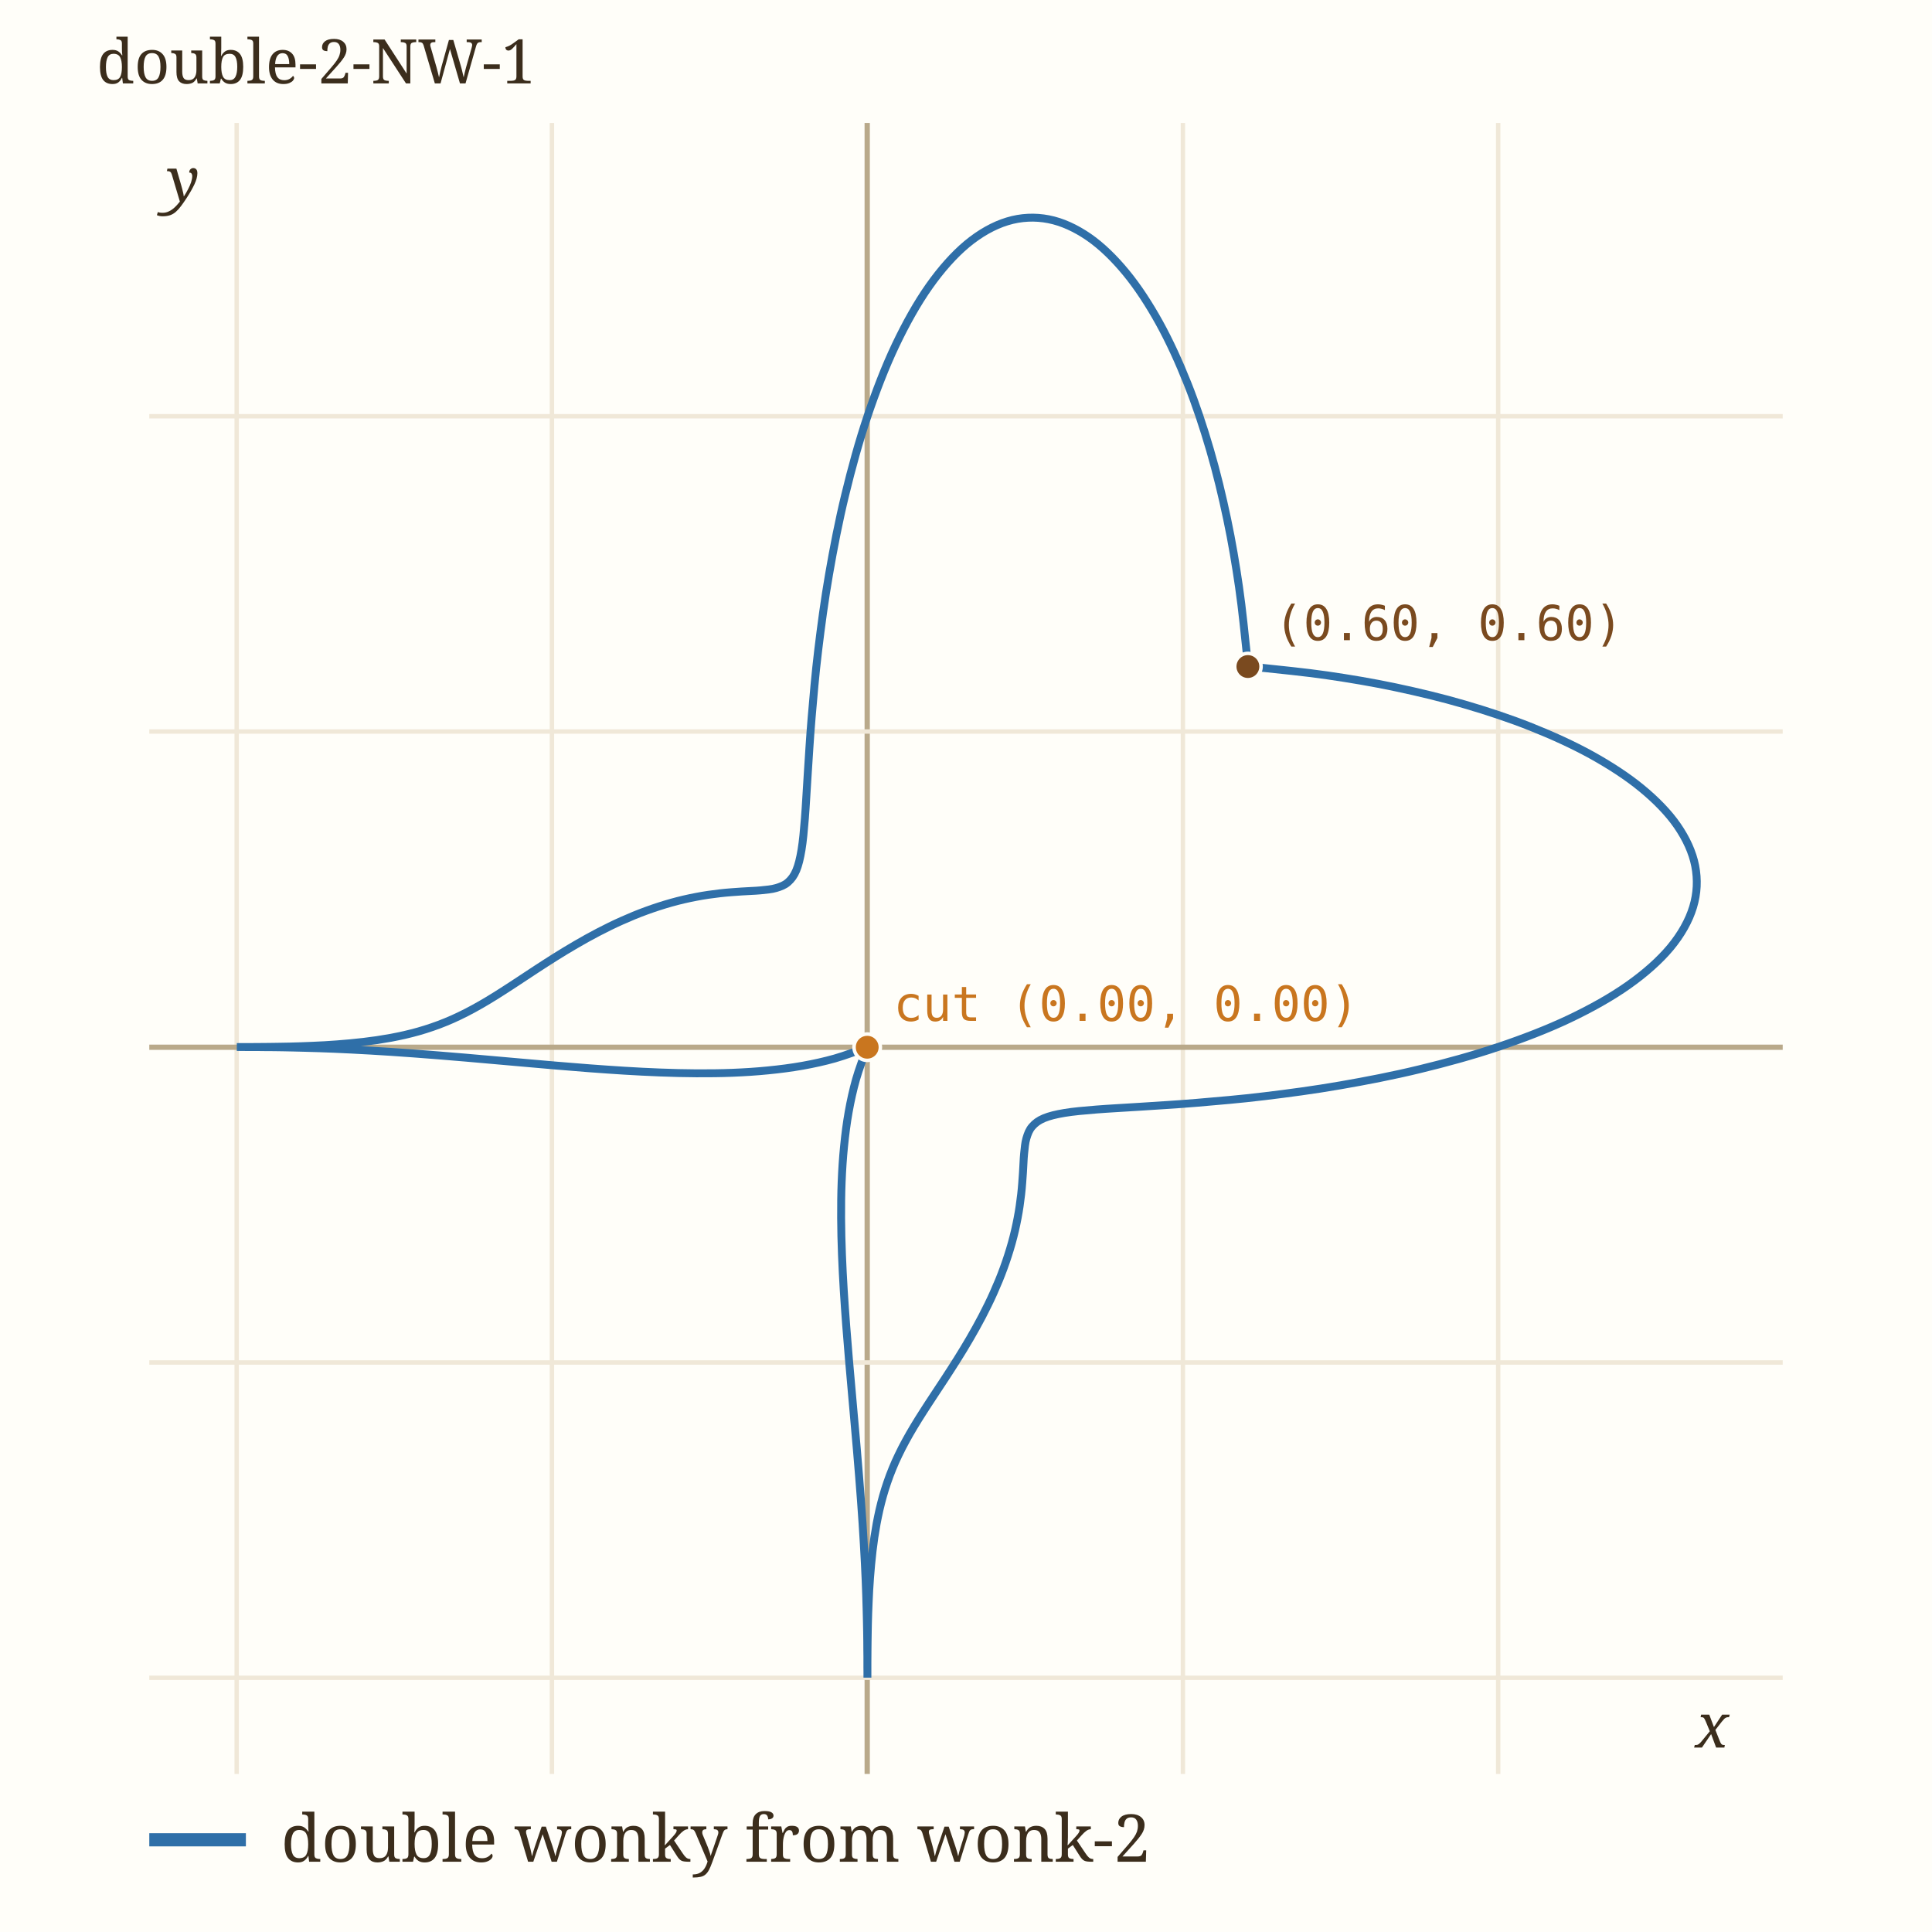
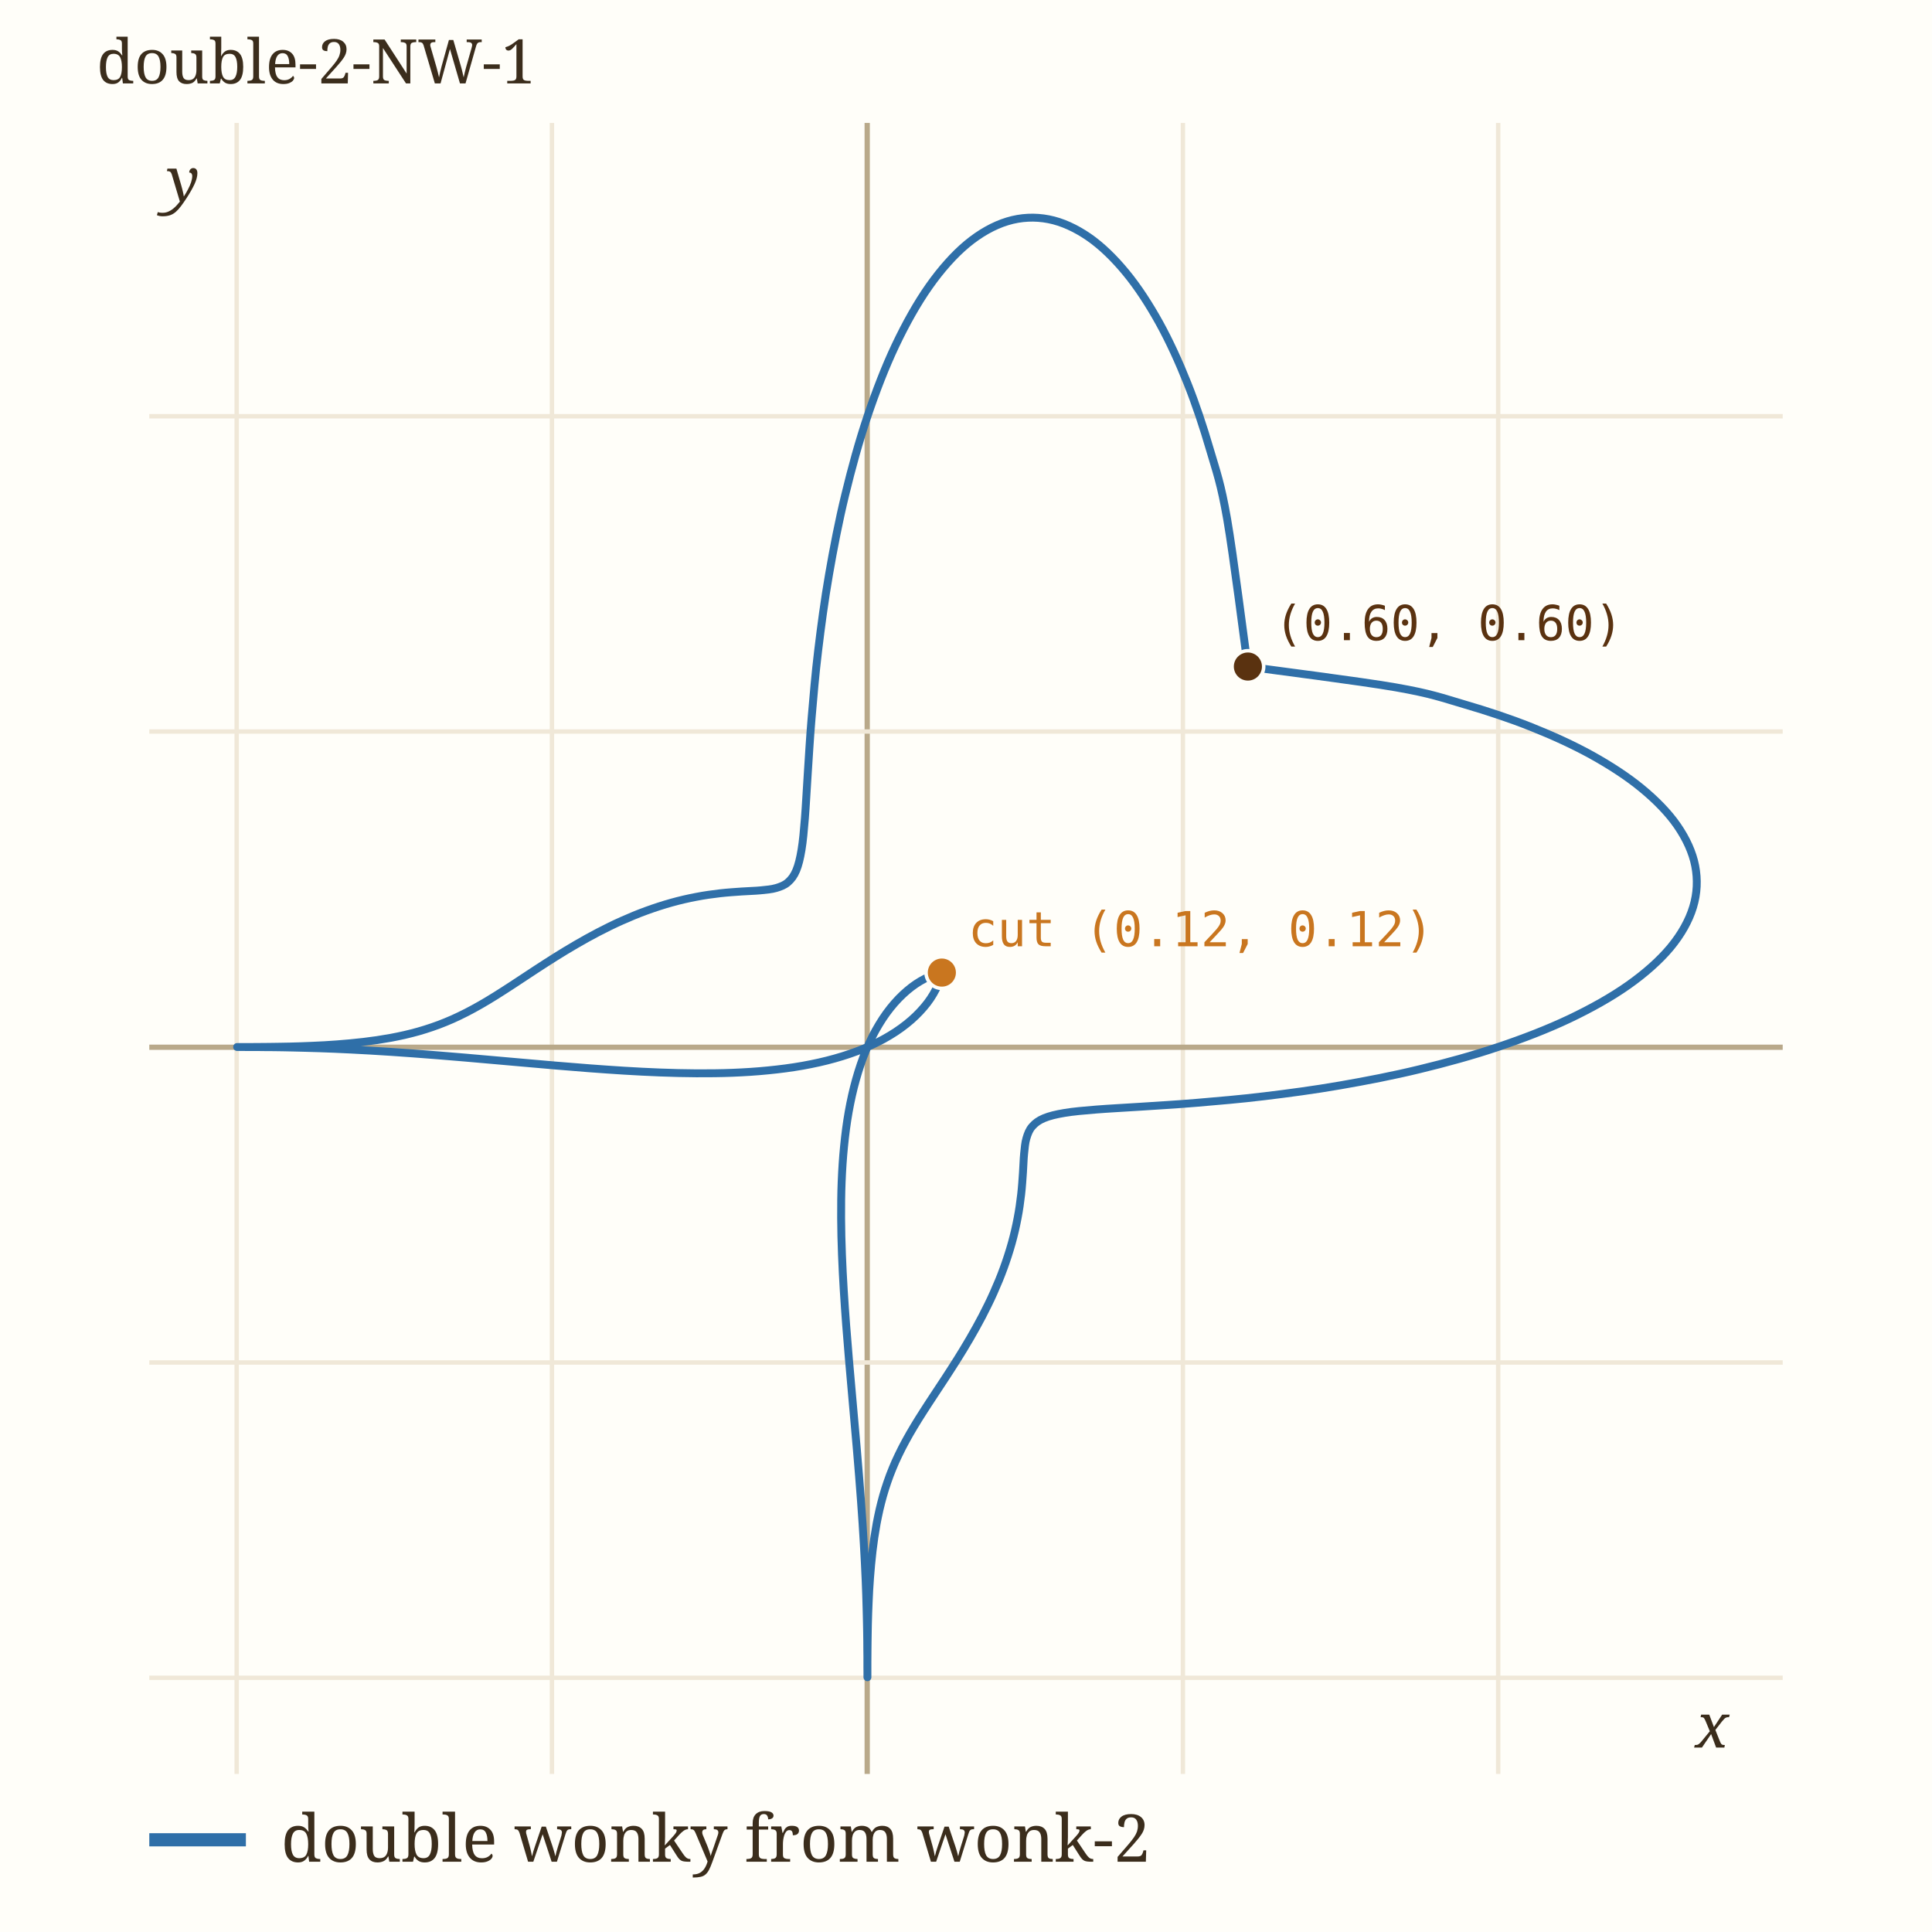
<svg xmlns="http://www.w3.org/2000/svg" viewBox="0 0 440 440" width="440" height="440" role="img" aria-label="double-2-NW-1" data-panel="double-2-NW-1">
  <rect x="0" y="0" width="440" height="440" fill="#fffef9" />
  <clipPath id="clip-double-2-NW-1">
    <rect x="34" y="28" width="372" height="376" />
  </clipPath>
  <g clip-path="url(#clip-double-2-NW-1)">
    <line x1="53.9" x2="53.9" y1="28" y2="404" stroke="#f0e8d8" stroke-width="1" />
    <text x="53.9" y="418.0" font-family="ui-monospace, Menlo, monospace" font-size="11" fill="#9c8a6a" text-anchor="middle">-1</text>
    <line x1="125.7" x2="125.7" y1="28" y2="404" stroke="#f0e8d8" stroke-width="1" />
    <text x="125.7" y="418.0" font-family="ui-monospace, Menlo, monospace" font-size="11" fill="#9c8a6a" text-anchor="middle">-0.5</text>
    <line x1="197.5" x2="197.5" y1="28" y2="404" stroke="#b9a98a" stroke-width="1.2" />
    <line x1="269.4" x2="269.4" y1="28" y2="404" stroke="#f0e8d8" stroke-width="1" />
    <text x="269.4" y="418.0" font-family="ui-monospace, Menlo, monospace" font-size="11" fill="#9c8a6a" text-anchor="middle">0.5</text>
    <line x1="341.2" x2="341.2" y1="28" y2="404" stroke="#f0e8d8" stroke-width="1" />
    <text x="341.2" y="418.0" font-family="ui-monospace, Menlo, monospace" font-size="11" fill="#9c8a6a" text-anchor="middle">1</text>
    <line x1="34" x2="406" y1="382.1" y2="382.1" stroke="#f0e8d8" stroke-width="1" />
    <text x="28.0" y="386.1" font-family="ui-monospace, Menlo, monospace" font-size="11" fill="#9c8a6a" text-anchor="end">-1</text>
    <line x1="34" x2="406" y1="310.3" y2="310.3" stroke="#f0e8d8" stroke-width="1" />
    <text x="28.0" y="314.3" font-family="ui-monospace, Menlo, monospace" font-size="11" fill="#9c8a6a" text-anchor="end">-0.5</text>
    <line x1="34" x2="406" y1="238.5" y2="238.5" stroke="#b9a98a" stroke-width="1.2" />
    <line x1="34" x2="406" y1="166.6" y2="166.6" stroke="#f0e8d8" stroke-width="1" />
    <text x="28.0" y="170.6" font-family="ui-monospace, Menlo, monospace" font-size="11" fill="#9c8a6a" text-anchor="end">0.5</text>
    <line x1="34" x2="406" y1="94.8" y2="94.8" stroke="#f0e8d8" stroke-width="1" />
    <text x="28.0" y="98.8" font-family="ui-monospace, Menlo, monospace" font-size="11" fill="#9c8a6a" text-anchor="end">1</text>
-     <path d="M284.18,151.82 C284.13,151.25 284.22,151.40 283.89,148.38 C283.56,145.36 282.92,138.72 282.18,133.69 C281.45,128.66 280.57,123.40 279.47,118.20 C278.37,113.00 277.09,107.63 275.58,102.48 C274.08,97.33 272.36,92.12 270.43,87.29 C268.51,82.46 266.35,77.72 264.03,73.52 C261.70,69.32 259.14,65.37 256.46,62.12 C253.78,58.86 250.89,56.03 247.95,54.00 C245.00,51.97 241.89,50.53 238.80,49.93 C235.72,49.33 232.52,49.46 229.42,50.41 C226.32,51.35 223.18,53.12 220.21,55.58 C217.25,58.05 214.32,61.36 211.61,65.20 C208.90,69.04 206.31,73.68 203.96,78.62 C201.62,83.55 199.46,89.16 197.55,94.84 C195.64,100.51 193.95,106.66 192.50,112.66 C191.04,118.65 189.83,124.90 188.81,130.80 C187.78,136.71 187.00,142.62 186.34,148.07 C185.68,153.51 185.24,158.76 184.84,163.47 C184.44,168.18 184.21,172.52 183.95,176.34 C183.70,180.15 183.54,183.48 183.31,186.35 C183.08,189.22 182.87,191.57 182.54,193.55 C182.21,195.53 181.85,197.00 181.34,198.24 C180.82,199.47 180.22,200.26 179.45,200.93 C178.69,201.60 177.80,201.93 176.76,202.24 C175.73,202.55 174.54,202.63 173.23,202.77 C171.93,202.90 170.47,202.92 168.93,203.03 C167.39,203.14 165.71,203.24 163.98,203.44 C162.26,203.64 160.42,203.89 158.58,204.25 C156.73,204.60 154.81,205.04 152.92,205.57 C151.02,206.10 149.08,206.73 147.19,207.42 C145.31,208.10 143.41,208.89 141.58,209.71 C139.75,210.52 137.95,211.42 136.21,212.32 C134.48,213.22 132.79,214.17 131.17,215.11 C129.55,216.04 127.99,217.01 126.49,217.94 C125.00,218.87 123.57,219.81 122.19,220.70 C120.81,221.60 119.50,222.48 118.23,223.31 C116.96,224.14 115.75,224.95 114.56,225.70 C113.37,226.46 112.24,227.18 111.11,227.85 C109.99,228.52 108.91,229.15 107.83,229.73 C106.76,230.32 105.70,230.86 104.65,231.36 C103.60,231.87 102.57,232.33 101.53,232.75 C100.49,233.18 99.45,233.57 98.42,233.92 C97.38,234.28 96.34,234.60 95.30,234.90 C94.26,235.19 93.21,235.46 92.17,235.70 C91.12,235.94 90.07,236.15 89.03,236.35 C87.98,236.54 86.93,236.71 85.89,236.87 C84.85,237.02 83.81,237.16 82.78,237.28 C81.75,237.40 80.73,237.51 79.72,237.60 C78.71,237.70 77.71,237.78 76.74,237.85 C75.76,237.92 74.80,237.98 73.87,238.04 C72.94,238.09 72.02,238.13 71.14,238.17 C70.25,238.21 69.39,238.24 68.56,238.27 C67.74,238.30 66.94,238.32 66.17,238.34 C65.41,238.36 64.67,238.37 63.98,238.38 C63.28,238.40 62.62,238.41 62.00,238.41 C61.37,238.42 60.79,238.43 60.24,238.43 C59.69,238.44 59.17,238.44 58.70,238.44 C58.22,238.45 57.78,238.45 57.38,238.45 C56.98,238.45 56.62,238.45 56.29,238.45 C55.96,238.45 55.67,238.45 55.42,238.45 C55.16,238.45 54.94,238.45 54.75,238.45 C54.56,238.45 54.41,238.45 54.29,238.45 C54.16,238.45 54.08,238.45 54.02,238.45 C53.96,238.45 53.93,238.45 53.93,238.45 C53.93,238.45 53.96,238.45 54.02,238.45 C54.08,238.45 54.16,238.45 54.29,238.45 C54.41,238.45 54.56,238.45 54.75,238.45 C54.94,238.45 55.16,238.45 55.42,238.45 C55.68,238.45 55.97,238.45 56.30,238.46 C56.63,238.46 57.00,238.46 57.41,238.46 C57.82,238.46 58.27,238.46 58.76,238.46 C59.25,238.47 59.78,238.47 60.36,238.48 C60.94,238.48 61.56,238.49 62.23,238.49 C62.90,238.50 63.62,238.51 64.39,238.52 C65.16,238.54 65.97,238.55 66.84,238.57 C67.72,238.59 68.64,238.61 69.62,238.64 C70.61,238.66 71.64,238.69 72.74,238.73 C73.84,238.77 75.00,238.81 76.23,238.86 C77.45,238.92 78.74,238.97 80.10,239.04 C81.45,239.11 82.88,239.18 84.37,239.27 C85.87,239.36 87.43,239.45 89.07,239.56 C90.71,239.67 92.42,239.79 94.21,239.92 C95.99,240.05 97.86,240.20 99.79,240.35 C101.73,240.51 103.74,240.67 105.83,240.85 C107.92,241.03 110.08,241.22 112.31,241.42 C114.54,241.61 116.85,241.82 119.22,242.03 C121.59,242.24 124.04,242.46 126.53,242.67 C129.02,242.88 131.59,243.09 134.19,243.29 C136.79,243.48 139.46,243.68 142.14,243.84 C144.83,244.00 147.56,244.15 150.30,244.25 C153.04,244.35 155.82,244.43 158.57,244.44 C161.33,244.45 164.11,244.43 166.84,244.32 C169.57,244.21 172.30,244.04 174.96,243.77 C177.61,243.51 180.25,243.17 182.78,242.72 C185.30,242.27 187.78,241.72 190.12,241.06 C192.47,240.40 195.59,239.20 196.82,238.76 C198.06,238.33 197.48,238.38 197.55,238.45 C197.62,238.52 197.67,237.94 197.24,239.18 C196.80,240.41 195.60,243.53 194.94,245.88 C194.28,248.22 193.73,250.70 193.28,253.22 C192.83,255.75 192.49,258.39 192.23,261.04 C191.96,263.70 191.79,266.43 191.68,269.16 C191.57,271.89 191.55,274.67 191.56,277.43 C191.57,280.18 191.65,282.96 191.75,285.70 C191.85,288.44 192.00,291.17 192.16,293.86 C192.32,296.54 192.52,299.21 192.71,301.81 C192.91,304.41 193.12,306.98 193.33,309.47 C193.54,311.96 193.76,314.41 193.97,316.78 C194.18,319.15 194.39,321.46 194.58,323.69 C194.78,325.92 194.97,328.08 195.15,330.17 C195.33,332.26 195.49,334.27 195.65,336.21 C195.80,338.14 195.95,340.01 196.08,341.79 C196.21,343.58 196.33,345.29 196.44,346.93 C196.55,348.57 196.64,350.13 196.73,351.63 C196.82,353.12 196.89,354.55 196.96,355.90 C197.03,357.26 197.08,358.55 197.14,359.77 C197.19,361.00 197.23,362.16 197.27,363.26 C197.31,364.36 197.34,365.39 197.36,366.38 C197.39,367.36 197.41,368.28 197.43,369.16 C197.45,370.03 197.46,370.84 197.48,371.61 C197.49,372.38 197.50,373.10 197.51,373.77 C197.51,374.44 197.52,375.06 197.52,375.64 C197.53,376.22 197.53,376.75 197.54,377.24 C197.54,377.73 197.54,378.18 197.54,378.59 C197.54,379.00 197.54,379.37 197.54,379.70 C197.55,380.03 197.55,380.32 197.55,380.58 C197.55,380.84 197.55,381.06 197.55,381.25 C197.55,381.44 197.55,381.59 197.55,381.71 C197.55,381.84 197.55,381.92 197.55,381.98 C197.55,382.04 197.55,382.07 197.55,382.07 C197.55,382.07 197.55,382.04 197.55,381.98 C197.55,381.92 197.55,381.84 197.55,381.71 C197.55,381.59 197.55,381.44 197.55,381.25 C197.55,381.06 197.55,380.84 197.55,380.58 C197.55,380.33 197.55,380.04 197.55,379.71 C197.55,379.38 197.55,379.02 197.55,378.62 C197.55,378.22 197.55,377.78 197.56,377.30 C197.56,376.83 197.56,376.31 197.57,375.76 C197.57,375.21 197.58,374.63 197.59,374.00 C197.59,373.38 197.60,372.72 197.62,372.02 C197.63,371.33 197.64,370.59 197.66,369.83 C197.68,369.06 197.70,368.26 197.73,367.44 C197.76,366.61 197.79,365.75 197.83,364.86 C197.87,363.98 197.91,363.06 197.96,362.13 C198.02,361.20 198.08,360.24 198.15,359.26 C198.22,358.29 198.30,357.29 198.40,356.28 C198.49,355.27 198.60,354.25 198.72,353.22 C198.84,352.19 198.98,351.15 199.13,350.11 C199.29,349.07 199.46,348.02 199.65,346.97 C199.85,345.93 200.06,344.88 200.30,343.83 C200.54,342.79 200.81,341.74 201.10,340.70 C201.40,339.66 201.72,338.62 202.08,337.58 C202.43,336.55 202.82,335.51 203.25,334.47 C203.67,333.43 204.13,332.40 204.64,331.35 C205.14,330.30 205.68,329.24 206.27,328.17 C206.85,327.09 207.48,326.01 208.15,324.89 C208.82,323.76 209.54,322.63 210.30,321.44 C211.05,320.25 211.86,319.04 212.69,317.77 C213.52,316.50 214.40,315.19 215.30,313.81 C216.19,312.43 217.13,311.00 218.06,309.51 C218.99,308.01 219.96,306.45 220.89,304.83 C221.83,303.21 222.78,301.52 223.68,299.79 C224.58,298.05 225.48,296.25 226.29,294.42 C227.11,292.59 227.90,290.69 228.58,288.81 C229.27,286.92 229.90,284.98 230.43,283.08 C230.96,281.19 231.40,279.27 231.75,277.42 C232.11,275.58 232.36,273.74 232.56,272.02 C232.76,270.29 232.86,268.61 232.97,267.07 C233.08,265.53 233.10,264.07 233.23,262.77 C233.37,261.46 233.45,260.27 233.76,259.24 C234.07,258.20 234.40,257.31 235.07,256.55 C235.74,255.78 236.53,255.18 237.76,254.66 C239.00,254.15 240.47,253.79 242.45,253.46 C244.43,253.13 246.78,252.92 249.65,252.69 C252.52,252.46 255.85,252.30 259.66,252.05 C263.48,251.79 267.82,251.56 272.53,251.16 C277.24,250.76 282.49,250.32 287.93,249.66 C293.38,249.00 299.29,248.22 305.20,247.19 C311.10,246.17 317.35,244.96 323.34,243.50 C329.34,242.05 335.49,240.36 341.16,238.45 C346.84,236.54 352.45,234.38 357.38,232.04 C362.32,229.69 366.96,227.10 370.80,224.39 C374.64,221.68 377.95,218.75 380.42,215.79 C382.88,212.82 384.65,209.68 385.59,206.58 C386.54,203.48 386.67,200.28 386.07,197.20 C385.47,194.11 384.03,191.00 382.00,188.05 C379.97,185.11 377.14,182.22 373.88,179.54 C370.63,176.86 366.68,174.30 362.48,171.97 C358.28,169.65 353.54,167.49 348.71,165.57 C343.88,163.64 338.67,161.92 333.52,160.42 C328.37,158.91 323.00,157.63 317.80,156.53 C312.60,155.43 307.34,154.55 302.31,153.82 C297.28,153.08 290.64,152.44 287.62,152.11 C284.60,151.78 284.75,151.87 284.18,151.82" fill="none" stroke="#2f6fa8" stroke-width="1.8" stroke-linecap="round" data-path="double-2-NW-1" />
-     <circle cx="284.2" cy="151.8" r="3" fill="#7a4a1f" stroke="#fffef9" stroke-width="0.8" />
-     <text x="290.2" y="145.8" font-family="ui-monospace, Menlo, monospace" font-size="11" fill="#7a4a1f">(0.60, 0.60)</text>
-     <circle cx="197.5" cy="238.5" r="3" fill="#c9761f" stroke="#fffef9" stroke-width="0.8" />
-     <text x="203.5" y="232.5" font-family="ui-monospace, Menlo, monospace" font-size="11" fill="#c9761f">cut (0.00, 0.00)</text>
+     <path d="M284.18,151.82 C283.39,146.22 280.90,126.42 279.47,118.20 C278.03,109.98 277.09,107.63 275.58,102.48 C274.08,97.33 272.36,92.12 270.43,87.29 C268.51,82.46 266.35,77.72 264.03,73.52 C261.70,69.32 259.14,65.37 256.46,62.12 C253.78,58.86 250.89,56.03 247.95,54.00 C245.00,51.97 241.89,50.53 238.80,49.93 C235.72,49.33 232.52,49.46 229.42,50.41 C226.32,51.35 223.18,53.12 220.21,55.58 C217.25,58.05 214.32,61.36 211.61,65.20 C208.90,69.04 206.31,73.68 203.96,78.62 C201.62,83.55 199.46,89.16 197.55,94.84 C195.64,100.51 193.95,106.66 192.50,112.66 C191.04,118.65 189.83,124.90 188.81,130.80 C187.78,136.71 187.00,142.62 186.34,148.07 C185.68,153.51 185.24,158.76 184.84,163.47 C184.44,168.18 184.21,172.52 183.95,176.34 C183.70,180.15 183.54,183.48 183.31,186.35 C183.08,189.22 182.87,191.57 182.54,193.55 C182.21,195.53 181.85,197.00 181.34,198.24 C180.82,199.47 180.22,200.26 179.45,200.93 C178.69,201.60 177.80,201.93 176.76,202.24 C175.73,202.55 174.54,202.63 173.23,202.77 C171.93,202.90 170.47,202.92 168.93,203.03 C167.39,203.14 165.71,203.24 163.98,203.44 C162.26,203.64 160.42,203.89 158.58,204.25 C156.73,204.60 154.81,205.04 152.92,205.57 C151.02,206.10 149.08,206.73 147.19,207.42 C145.31,208.10 143.41,208.89 141.58,209.71 C139.75,210.52 137.95,211.42 136.21,212.32 C134.48,213.22 132.79,214.17 131.17,215.11 C129.55,216.04 127.99,217.01 126.49,217.94 C125.00,218.87 123.57,219.81 122.19,220.70 C120.81,221.60 119.50,222.48 118.23,223.31 C116.96,224.14 115.75,224.95 114.56,225.70 C113.37,226.46 112.24,227.18 111.11,227.85 C109.99,228.52 108.91,229.15 107.83,229.73 C106.76,230.32 105.70,230.86 104.65,231.36 C103.60,231.87 102.57,232.33 101.53,232.75 C100.49,233.18 99.45,233.57 98.42,233.92 C97.38,234.28 96.34,234.60 95.30,234.90 C94.26,235.19 93.21,235.46 92.17,235.70 C91.12,235.94 90.07,236.15 89.03,236.35 C87.98,236.54 86.93,236.71 85.89,236.87 C84.85,237.02 83.81,237.16 82.78,237.28 C81.75,237.40 80.73,237.51 79.72,237.60 C78.71,237.70 77.71,237.78 76.74,237.85 C75.76,237.92 74.80,237.98 73.87,238.04 C72.94,238.09 72.02,238.13 71.14,238.17 C70.25,238.21 69.39,238.24 68.56,238.27 C67.74,238.30 66.94,238.32 66.17,238.34 C65.41,238.36 64.67,238.37 63.98,238.38 C63.28,238.40 62.62,238.41 62.00,238.41 C61.37,238.42 60.79,238.43 60.24,238.43 C59.69,238.44 59.17,238.44 58.70,238.44 C58.22,238.45 57.78,238.45 57.38,238.45 C56.98,238.45 56.62,238.45 56.29,238.45 C55.96,238.45 55.67,238.45 55.42,238.45 C55.16,238.45 54.94,238.45 54.75,238.45 C54.56,238.45 54.41,238.45 54.29,238.45 C54.16,238.45 54.08,238.45 54.02,238.45 C53.96,238.45 53.93,238.45 53.93,238.45 C53.93,238.45 54.00,238.45 54.02,238.45 C54.03,238.45 53.97,238.45 54.02,238.45 C54.06,238.45 54.16,238.45 54.29,238.45 C54.41,238.45 54.56,238.45 54.75,238.45 C54.94,238.45 55.16,238.45 55.42,238.45 C55.68,238.45 55.97,238.45 56.30,238.46 C56.63,238.46 57.00,238.46 57.41,238.46 C57.82,238.46 58.27,238.46 58.76,238.46 C59.25,238.47 59.78,238.47 60.36,238.48 C60.94,238.48 61.56,238.49 62.23,238.49 C62.90,238.50 63.62,238.51 64.39,238.52 C65.16,238.54 65.97,238.55 66.84,238.57 C67.72,238.59 68.64,238.61 69.62,238.64 C70.61,238.66 71.64,238.69 72.74,238.73 C73.84,238.77 75.00,238.81 76.23,238.86 C77.45,238.92 78.74,238.97 80.10,239.04 C81.45,239.11 82.88,239.18 84.37,239.27 C85.87,239.36 87.43,239.45 89.07,239.56 C90.71,239.67 92.42,239.79 94.21,239.92 C95.99,240.05 97.86,240.20 99.79,240.35 C101.73,240.51 103.74,240.67 105.83,240.85 C107.92,241.03 110.08,241.22 112.31,241.42 C114.54,241.61 116.85,241.82 119.22,242.03 C121.59,242.24 124.04,242.46 126.53,242.67 C129.02,242.88 131.59,243.09 134.19,243.29 C136.79,243.48 139.46,243.68 142.14,243.84 C144.83,244.00 147.56,244.15 150.30,244.25 C153.04,244.35 155.82,244.43 158.57,244.44 C161.33,244.45 164.11,244.43 166.84,244.32 C169.57,244.21 172.30,244.04 174.96,243.77 C177.61,243.51 180.25,243.17 182.78,242.72 C185.30,242.27 187.78,241.72 190.12,241.06 C192.47,240.40 194.73,239.64 196.82,238.76 C198.92,237.89 200.90,236.89 202.68,235.81 C204.47,234.74 206.11,233.54 207.53,232.30 C208.95,231.06 210.20,229.71 211.21,228.39 C212.22,227.07 213.02,225.66 213.58,224.38 C214.14,223.09 214.43,221.16 214.58,220.69 C214.73,220.21 214.34,221.41 214.46,221.54 C214.59,221.66 215.79,221.27 215.31,221.42 C214.84,221.57 212.91,221.86 211.62,222.42 C210.34,222.98 208.93,223.78 207.61,224.79 C206.29,225.80 204.94,227.05 203.70,228.47 C202.46,229.89 201.26,231.53 200.19,233.32 C199.11,235.10 198.11,237.08 197.24,239.18 C196.36,241.27 195.60,243.53 194.94,245.88 C194.28,248.22 193.73,250.70 193.28,253.22 C192.83,255.75 192.49,258.39 192.23,261.04 C191.96,263.70 191.79,266.43 191.68,269.16 C191.57,271.89 191.55,274.67 191.56,277.43 C191.57,280.18 191.65,282.96 191.75,285.70 C191.85,288.44 192.00,291.17 192.16,293.86 C192.32,296.54 192.52,299.21 192.71,301.81 C192.91,304.41 193.12,306.98 193.33,309.47 C193.54,311.96 193.76,314.41 193.97,316.78 C194.18,319.15 194.39,321.46 194.58,323.69 C194.78,325.92 194.97,328.08 195.15,330.17 C195.33,332.26 195.49,334.27 195.65,336.21 C195.80,338.14 195.95,340.01 196.08,341.79 C196.21,343.58 196.33,345.29 196.44,346.93 C196.55,348.57 196.64,350.13 196.73,351.63 C196.82,353.12 196.89,354.55 196.96,355.90 C197.03,357.26 197.08,358.55 197.14,359.77 C197.19,361.00 197.23,362.16 197.27,363.26 C197.31,364.36 197.34,365.39 197.36,366.38 C197.39,367.36 197.41,368.28 197.43,369.16 C197.45,370.03 197.46,370.84 197.48,371.61 C197.49,372.38 197.50,373.10 197.51,373.77 C197.51,374.44 197.52,375.06 197.52,375.64 C197.53,376.22 197.53,376.75 197.54,377.24 C197.54,377.73 197.54,378.18 197.54,378.59 C197.54,379.00 197.54,379.37 197.54,379.70 C197.55,380.03 197.55,380.32 197.55,380.58 C197.55,380.84 197.55,381.06 197.55,381.25 C197.55,381.44 197.55,381.59 197.55,381.71 C197.55,381.84 197.55,381.94 197.55,381.98 C197.55,382.03 197.55,381.97 197.55,381.98 C197.55,382.00 197.55,382.07 197.55,382.07 C197.55,382.07 197.55,382.04 197.55,381.98 C197.55,381.92 197.55,381.84 197.55,381.71 C197.55,381.59 197.55,381.44 197.55,381.25 C197.55,381.06 197.55,380.84 197.55,380.58 C197.55,380.33 197.55,380.04 197.55,379.71 C197.55,379.38 197.55,379.02 197.55,378.62 C197.55,378.22 197.55,377.78 197.56,377.30 C197.56,376.83 197.56,376.31 197.57,375.76 C197.57,375.21 197.58,374.63 197.59,374.00 C197.59,373.38 197.60,372.72 197.62,372.02 C197.63,371.33 197.64,370.59 197.66,369.83 C197.68,369.06 197.70,368.26 197.73,367.44 C197.76,366.61 197.79,365.75 197.83,364.86 C197.87,363.98 197.91,363.06 197.96,362.13 C198.02,361.20 198.08,360.24 198.15,359.26 C198.22,358.29 198.30,357.29 198.40,356.28 C198.49,355.27 198.60,354.25 198.72,353.22 C198.84,352.19 198.98,351.15 199.13,350.11 C199.29,349.07 199.46,348.02 199.65,346.97 C199.85,345.93 200.06,344.88 200.30,343.83 C200.54,342.79 200.81,341.74 201.10,340.70 C201.40,339.66 201.72,338.62 202.08,337.58 C202.43,336.55 202.82,335.51 203.25,334.47 C203.67,333.43 204.13,332.40 204.64,331.35 C205.14,330.30 205.68,329.24 206.27,328.17 C206.85,327.09 207.48,326.01 208.15,324.89 C208.82,323.76 209.54,322.63 210.30,321.44 C211.05,320.25 211.86,319.04 212.69,317.77 C213.52,316.50 214.40,315.19 215.30,313.81 C216.19,312.43 217.13,311.00 218.06,309.51 C218.99,308.01 219.96,306.45 220.89,304.83 C221.83,303.21 222.78,301.52 223.68,299.79 C224.58,298.05 225.48,296.25 226.29,294.42 C227.11,292.59 227.90,290.69 228.58,288.81 C229.27,286.92 229.90,284.98 230.43,283.08 C230.96,281.19 231.40,279.27 231.75,277.42 C232.11,275.58 232.36,273.74 232.56,272.02 C232.76,270.29 232.86,268.61 232.97,267.07 C233.08,265.53 233.10,264.07 233.23,262.77 C233.37,261.46 233.45,260.27 233.76,259.24 C234.07,258.20 234.40,257.31 235.07,256.55 C235.74,255.78 236.53,255.18 237.76,254.66 C239.00,254.15 240.47,253.79 242.45,253.46 C244.43,253.13 246.78,252.92 249.65,252.69 C252.52,252.46 255.85,252.30 259.66,252.05 C263.48,251.79 267.82,251.56 272.53,251.16 C277.24,250.76 282.49,250.32 287.93,249.66 C293.38,249.00 299.29,248.22 305.20,247.19 C311.10,246.17 317.35,244.96 323.34,243.50 C329.34,242.05 335.49,240.36 341.16,238.45 C346.84,236.54 352.45,234.38 357.38,232.04 C362.32,229.69 366.96,227.10 370.80,224.39 C374.64,221.68 377.95,218.75 380.42,215.79 C382.88,212.82 384.65,209.68 385.59,206.58 C386.54,203.48 386.67,200.28 386.07,197.20 C385.47,194.11 384.03,191.00 382.00,188.05 C379.97,185.11 377.14,182.22 373.88,179.54 C370.63,176.86 366.68,174.30 362.48,171.97 C358.28,169.65 353.54,167.49 348.71,165.57 C343.88,163.64 338.67,161.92 333.52,160.42 C328.37,158.91 326.02,157.97 317.80,156.53 C309.58,155.10 289.78,152.61 284.18,151.82" fill="none" stroke="#2f6fa8" stroke-width="1.8" stroke-linecap="round" data-path="double-2-NW-1" />
+     <circle cx="214.5" cy="221.5" r="3.6" fill="#c9761f" stroke="#fffef9" stroke-width="0.8" />
+     <text x="220.5" y="215.5" font-family="ui-monospace, Menlo, monospace" font-size="11" fill="#c9761f">cut (0.12, 0.12)</text>
+     <circle cx="284.2" cy="151.8" r="3.6" fill="#5a3210" stroke="#fffef9" stroke-width="0.8" />
+     <text x="290.2" y="145.8" font-family="ui-monospace, Menlo, monospace" font-size="11" fill="#5a3210">(0.60, 0.60)</text>
  </g>
  <text x="386.1" y="398.0" font-family="Georgia, serif" font-size="14" font-style="italic" fill="#3b2d1c">x</text>
  <text x="38.0" y="45.9" font-family="Georgia, serif" font-size="14" font-style="italic" fill="#3b2d1c">y</text>
  <text x="22" y="19" font-family="Georgia, serif" font-size="14" fill="#3b2d1c">double-2-NW-1</text>
  <line x1="34" x2="56" y1="419" y2="419" stroke="#2f6fa8" stroke-width="3" />
  <text x="64" y="424" font-family="Georgia, serif" font-size="15" fill="#3b2d1c">double wonky from wonk-2</text>
</svg>
